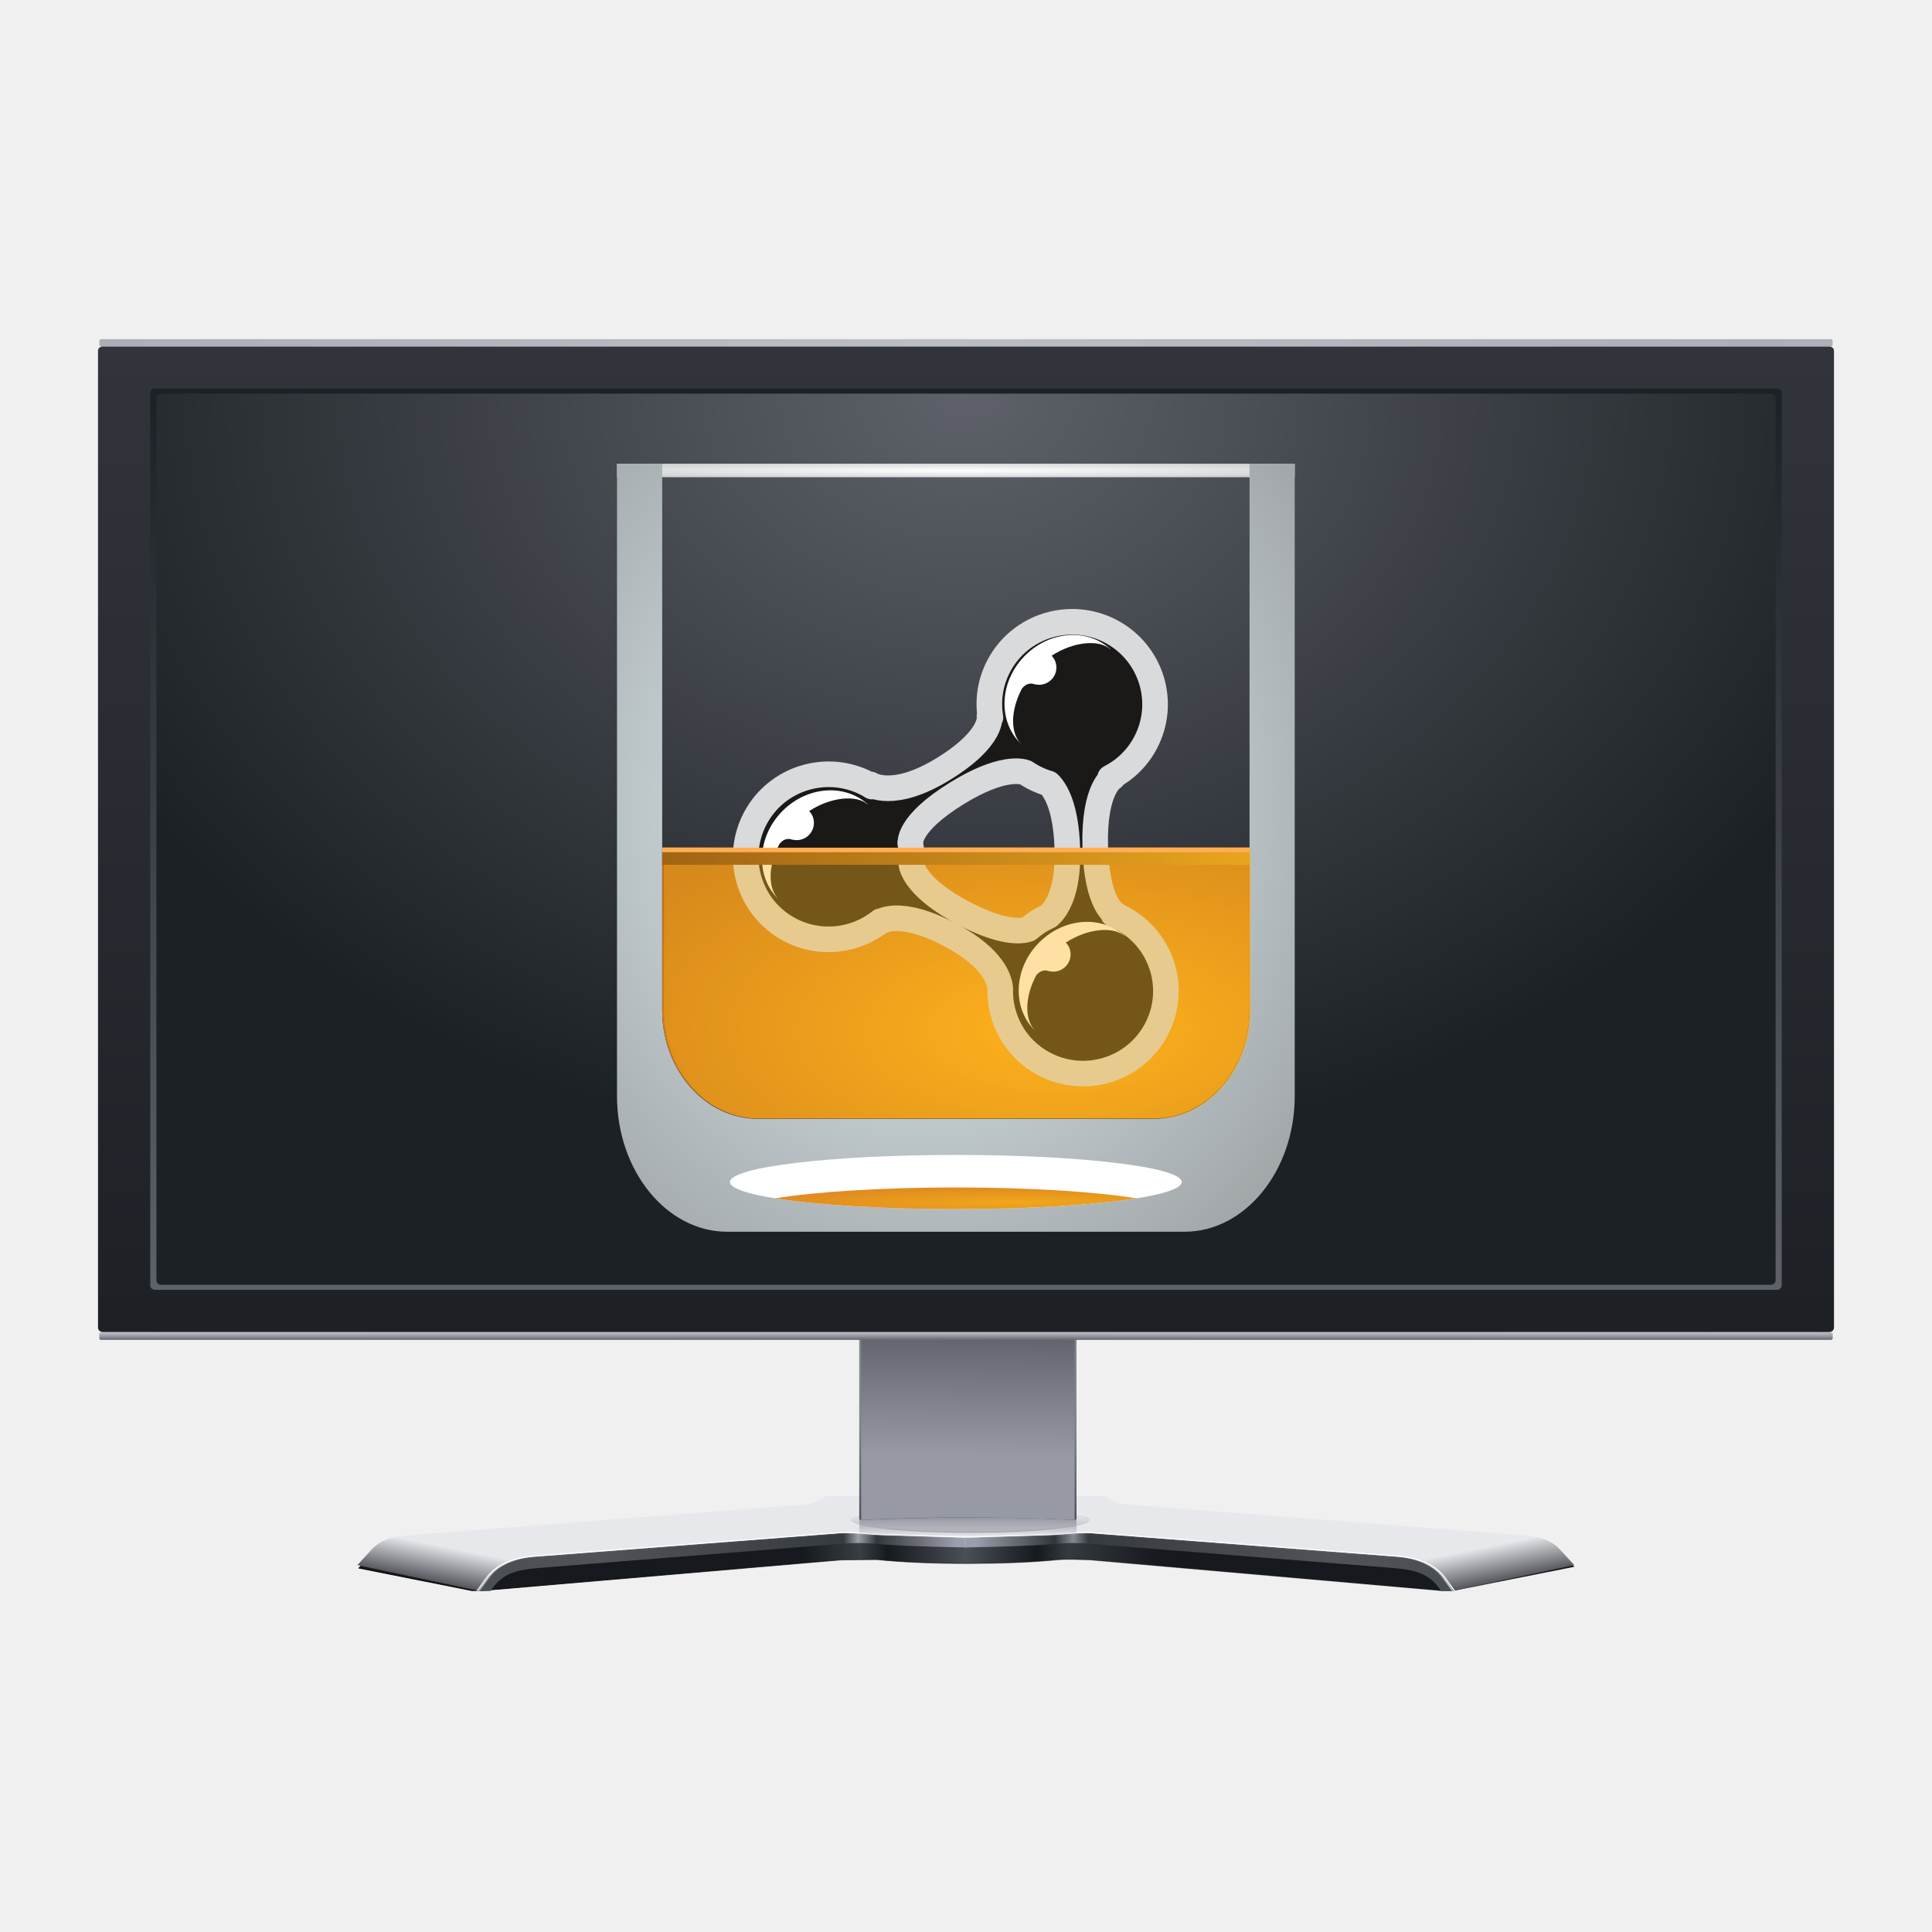
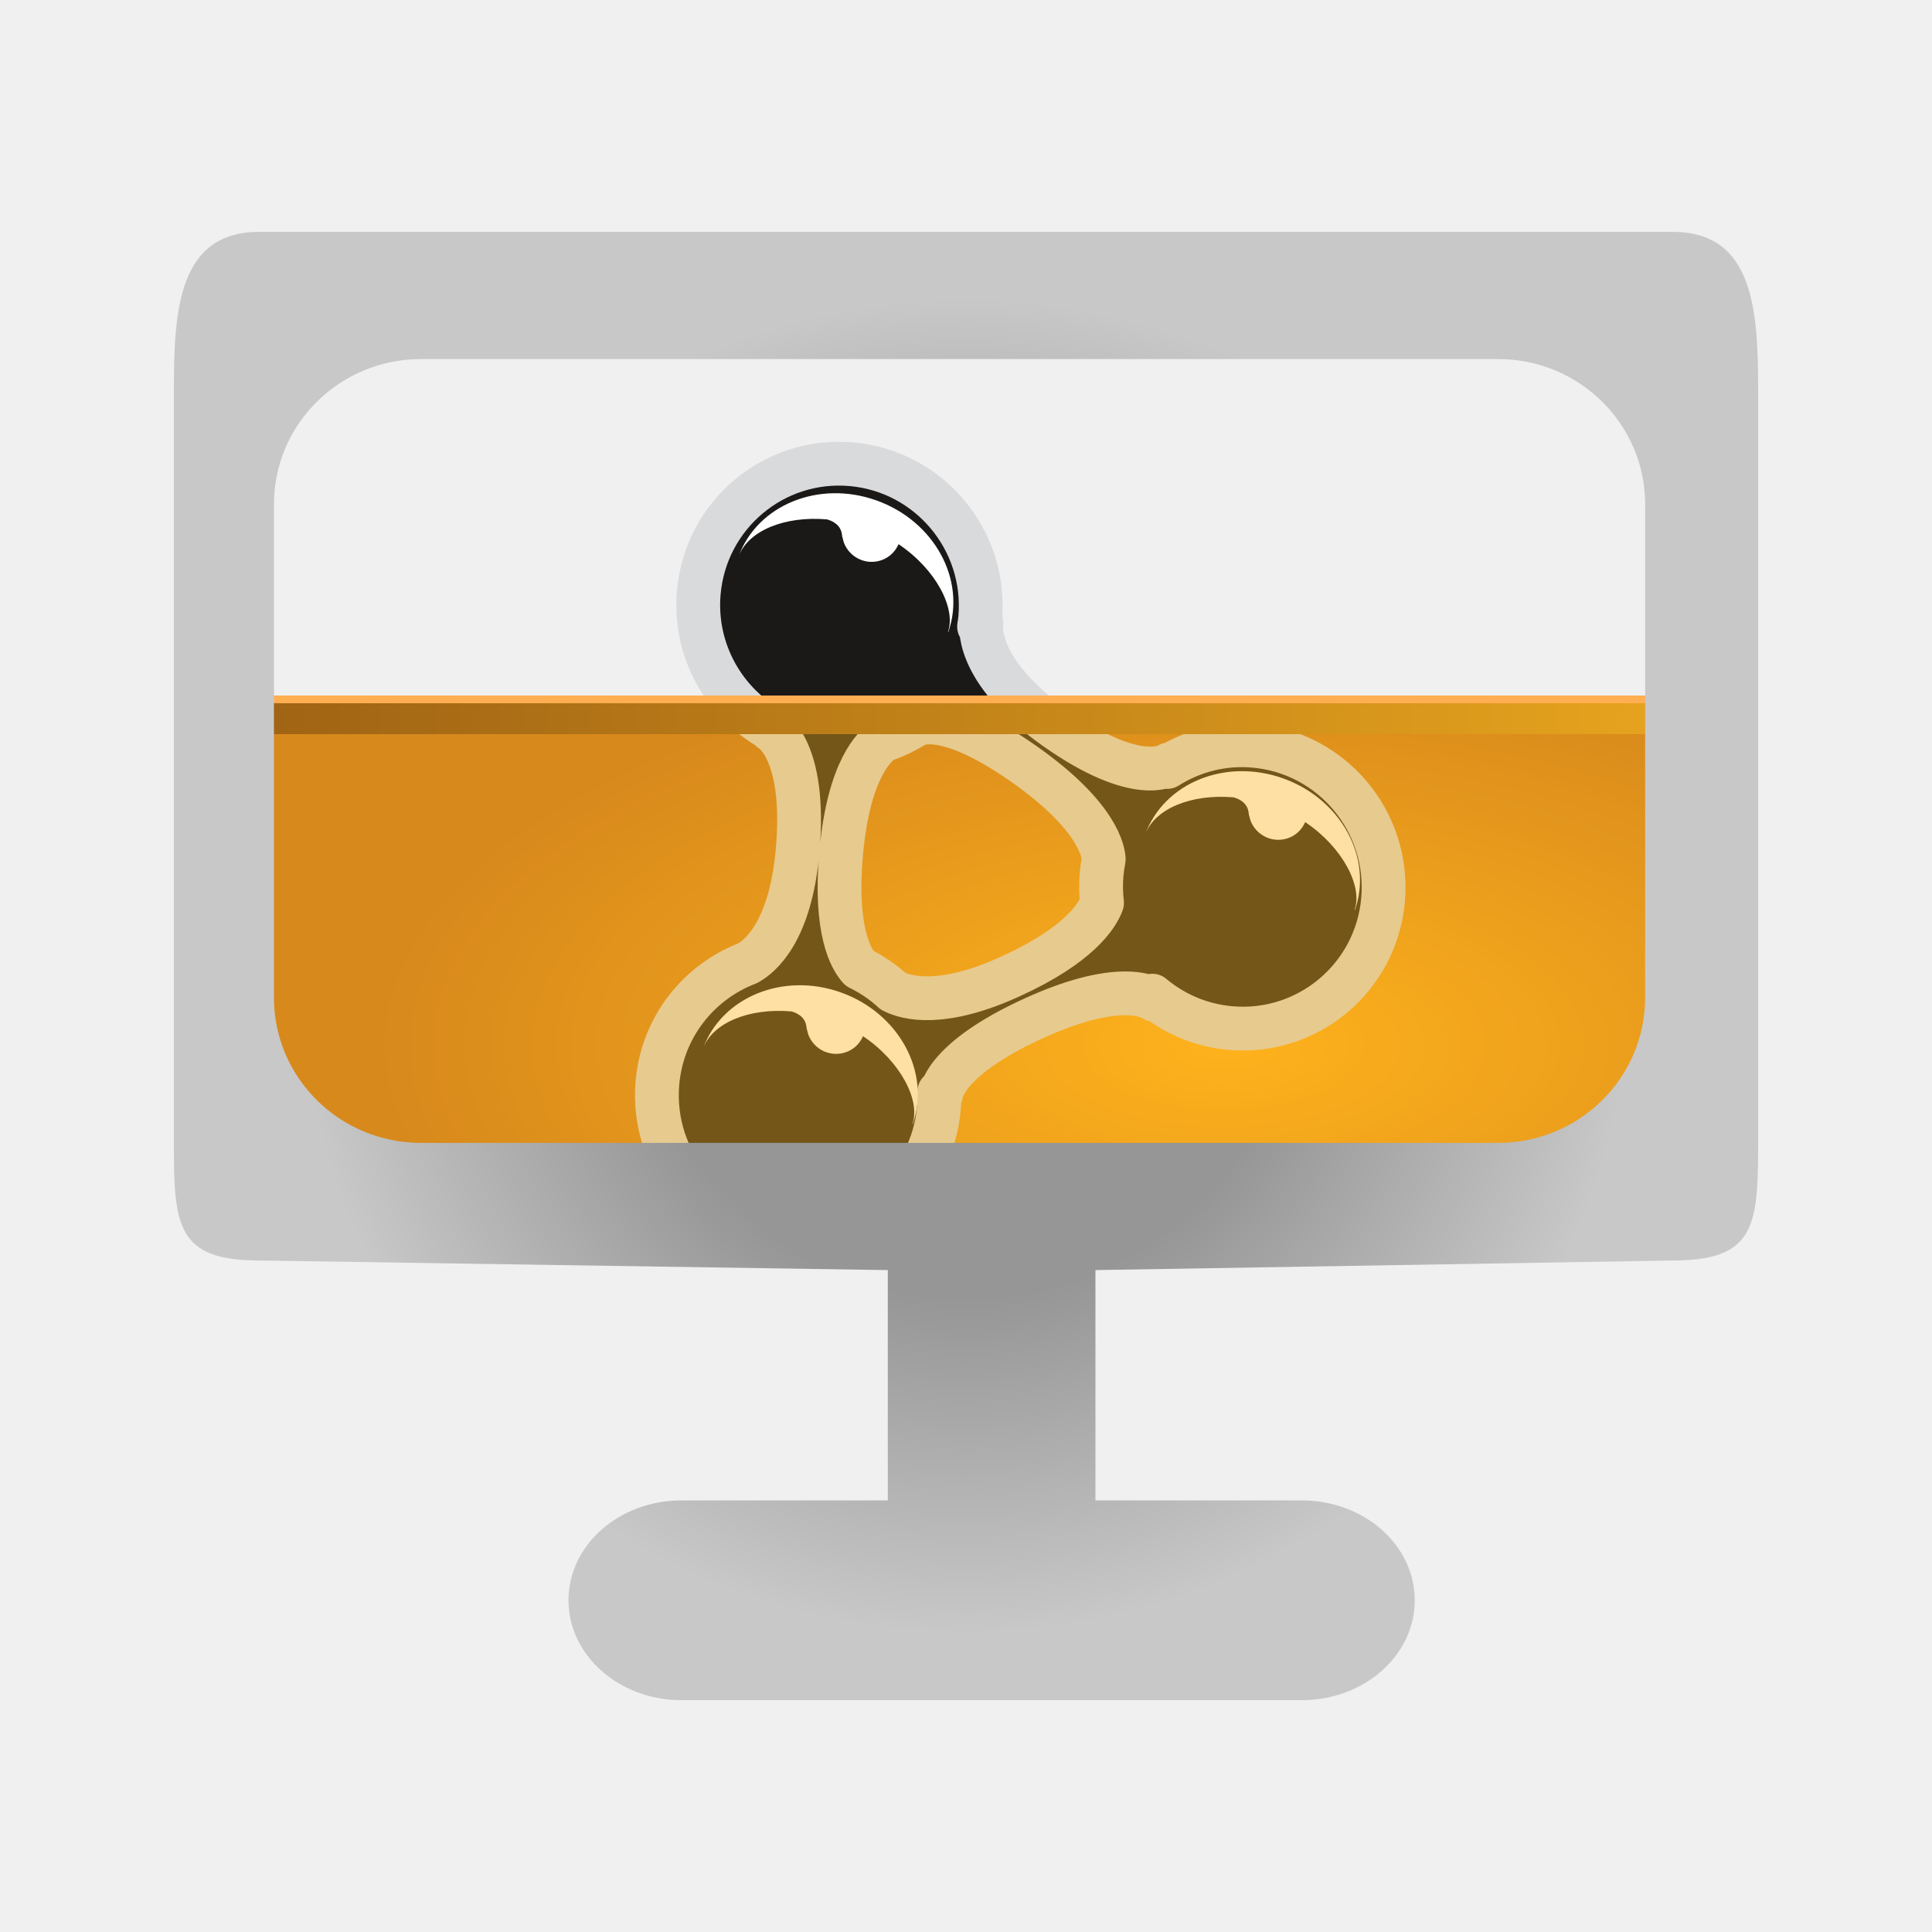
- <svg xmlns="http://www.w3.org/2000/svg" xmlns:xlink="http://www.w3.org/1999/xlink" version="1.1" width="427.616pt" height="427.616pt" id="svg83" viewBox="0 0 427.616 427.616" xml:space="preserve">
-   <defs id="defs7">
-     <radialGradient id="grad1" cx="38.89" cy="2824.935" r="21.213" gradientTransform="matrix(7.071183,0,0,0.141419,-63.436,-295.3747)" fx="38.89" fy="2824.935" gradientUnits="userSpaceOnUse">
-       <stop offset="0%" stop-color="#ffffff" stop-opacity="1" id="stop2" />
-       <stop offset="100%" stop-color="#b1b3b4" stop-opacity="1" id="stop4" />
+ <svg xmlns="http://www.w3.org/2000/svg" version="1.1" x="0" y="0" width="250" height="250" viewBox="0, 0, 250, 250">
+   <defs>
+     <radialGradient id="Gradient_1" gradientUnits="userSpaceOnUse" cx="236.587" cy="770.577" r="74.187" gradientTransform="matrix(1.472, 0, 0, 0.679, -190, -388)">
+       <stop offset="0" stop-color="#FFB31C" />
+       <stop offset="1" stop-color="#BF6E1C" />
    </radialGradient>
-     <linearGradient id="linearGradient3012">
-       <stop id="stop3014" style="stop-color:#53555a" offset="0" />
-       <stop id="stop3016" style="stop-color:#e7e8ec" offset="1" />
+     <linearGradient id="Gradient_2" gradientUnits="userSpaceOnUse" x1="34.178" y1="3146.741" x2="62.28" y2="3146.741" gradientTransform="matrix(6.583, 0, 0, 0.152, -190, -388)">
+       <stop offset="0" stop-color="#A06414" />
+       <stop offset="1" stop-color="#E8A51E" />
    </linearGradient>
-     <linearGradient id="linearGradient2894">
-       <stop id="stop2896" style="stop-color:#5e6169" offset="0" />
-       <stop id="stop2898" style="stop-color:#1c2125" offset="1" />
-     </linearGradient>
-     <filter id="filter2820" x="-0.013" y="-0.014" width="1.027" height="1.028">
-       <feGaussianBlur id="feGaussianBlur2822" stdDeviation="0.497" />
-     </filter>
-     <clipPath id="clipPath2834">
-       <path id="use2836" style="fill:url(#linearGradient3043)" d="m 1345.5,1395.2 h 233.3 c 1,0 1.8,0.8 1.8,1.8 v 222.3 c 0,1 -0.8,1.8 -1.8,1.8 -77.6,-4.4 -155.6,-3.6 -233.3,0 -1,0 -1.8,-0.8 -1.8,-1.8 V 1397 c 0,-1 0.8,-1.8 1.8,-1.8 z" />
-     </clipPath>
-     <filter id="filter3052" x="-0.004" y="-0.036" width="1.009" height="1.07">
-       <feGaussianBlur id="feGaussianBlur3054" stdDeviation="0.893" />
-     </filter>
-     <filter id="filter3368" x="-0.003" y="-0.028" width="1.006" height="1.052">
-       <feGaussianBlur id="feGaussianBlur3370" stdDeviation="0.595" />
-     </filter>
-     <linearGradient id="linearGradient3043" y2="1394.7" gradientUnits="userSpaceOnUse" x2="1378.2" y1="1591.7" x1="1378.2">
-       <stop id="stop2792" style="stop-color:#8c909b" offset="0" />
-       <stop id="stop2794" style="stop-color:#787c87" offset="1" />
-     </linearGradient>
-     <linearGradient id="linearGradient2519" y2="164.23" gradientUnits="userSpaceOnUse" x2="978.64" gradientTransform="translate(-244,-56.959)" y1="1373.6" x1="978.64">
-       <stop id="stop2912" style="stop-color:#1d2025" offset="0" />
-       <stop id="stop2914" style="stop-color:#31343b" offset="1" />
-     </linearGradient>
-     <linearGradient id="linearGradient2521" y2="216.14" xlink:href="#linearGradient2894" gradientUnits="userSpaceOnUse" x2="1461.9" gradientTransform="translate(-244,-56.959)" y1="1332.2" x1="1461.9" />
-     <linearGradient id="linearGradient2523" y2="160.91" spreadMethod="reflect" gradientUnits="userSpaceOnUse" x2="1418.9" gradientTransform="translate(-244,-56.959)" y1="160.91" x1="522.55">
-       <stop id="stop2922" style="stop-color:#abafb8" offset="0" />
-       <stop id="stop2924" style="stop-color:#bebdc5" offset="1" />
-     </linearGradient>
-     <linearGradient id="linearGradient2525" y2="160.91" spreadMethod="reflect" gradientUnits="userSpaceOnUse" x2="1418.9" gradientTransform="translate(-244,1175.6)" y1="160.91" x1="512.05">
-       <stop id="stop2934" style="stop-color:#8f919d" offset="0" />
-       <stop id="stop2936" style="stop-color:#878a95" offset="1" />
-     </linearGradient>
-     <radialGradient id="radialGradient2527" xlink:href="#linearGradient2894" gradientUnits="userSpaceOnUse" cy="-95.418" cx="809.3" gradientTransform="matrix(7.8634e-8,1.0762,-1.2042,8.7983e-8,1094.5,-704.37)" r="883.59" />
-     <linearGradient id="linearGradient2545" y2="159.47" spreadMethod="reflect" gradientUnits="userSpaceOnUse" x2="1474.5" gradientTransform="translate(-244,1175.6)" y1="165.47" x1="1474.5">
-       <stop id="stop3577" style="stop-color:#575a62;stop-opacity:1" offset="0" />
-       <stop id="stop3579" style="stop-color:#878a95;stop-opacity:0" offset="1" />
-     </linearGradient>
-     <linearGradient id="linearGradient2547" y2="155.99" gradientUnits="userSpaceOnUse" x2="1474.5" gradientTransform="translate(-244,1175.6)" y1="165" x1="1474.5">
-       <stop id="stop3464" style="stop-color:#6b6f7a;stop-opacity:0" offset="0" />
-       <stop id="stop3466" style="stop-color:#ebebed" offset="1" />
-     </linearGradient>
-     <linearGradient id="linearGradient2564" y2="1666.7" gradientUnits="userSpaceOnUse" x2="1667.4" gradientTransform="matrix(0.20153,0,0,0.20153,98.831,36.358)" y1="1665" x1="1282.1">
-       <stop id="stop5106" style="stop-color:#16191e" offset="0" />
-       <stop id="stop5116" style="stop-color:#3a3d43" offset=".163" />
-       <stop id="stop3708" style="stop-color:#16191e" offset=".239" />
-       <stop id="stop5112" style="stop-color:#4a4f56" offset=".461" />
-       <stop id="stop3710" style="stop-color:#16191e" offset=".662" />
-       <stop id="stop5114" style="stop-color:#36393f" offset=".75" />
-       <stop id="stop5108" style="stop-color:#16191e" offset="1" />
-     </linearGradient>
-     <linearGradient id="linearGradient2566" y2="1651.3" gradientUnits="userSpaceOnUse" x2="2124.1" gradientTransform="matrix(0.20153,0,0,0.20153,98.831,36.358)" y1="1651.3" x1="797.47">
-       <stop id="stop3398" style="stop-color:#000000" offset="0" />
-       <stop id="stop3400" style="stop-color:#000000;stop-opacity:0" offset="1" />
-     </linearGradient>
-     <linearGradient id="linearGradient2568" y2="1651.3" xlink:href="#linearGradient3012" gradientUnits="userSpaceOnUse" x2="2040.9" y1="1695.5" x1="2051" />
-     <linearGradient id="linearGradient2570" y2="1648.9" gradientUnits="userSpaceOnUse" x2="1991.5" gradientTransform="translate(0.070804)" y1="1648.9" x1="1470.4">
-       <stop id="stop3392" style="stop-color:#9c9eaa" offset="0" />
-       <stop id="stop3412" style="stop-color:#32373b" offset=".166" />
-       <stop id="stop3414" style="stop-color:#9c9ea9" offset=".205" />
-       <stop id="stop3416" style="stop-color:#363b3f" offset=".236" />
-       <stop id="stop3418" style="stop-color:#515257" offset=".741" />
-       <stop id="stop3394" style="stop-color:#4a4f53" offset="1" />
-     </linearGradient>
-     <linearGradient id="linearGradient2574" y2="1648.9" gradientUnits="userSpaceOnUse" x2="1991.5" gradientTransform="translate(0.070804)" y1="1648.9" x1="1470.4">
-       <stop id="stop3395" style="stop-color:#9c9eaa" offset="0" />
-       <stop id="stop3397" style="stop-color:#32373b" offset=".166" />
-       <stop id="stop3399" style="stop-color:#868896" offset=".205" />
-       <stop id="stop3401" style="stop-color:#363b3f" offset=".236" />
-       <stop id="stop3403" style="stop-color:#515257" offset=".741" />
-       <stop id="stop3405" style="stop-color:#4a4f53" offset="1" />
-     </linearGradient>
-     <linearGradient id="linearGradient2576" y2="1622.3" gradientUnits="userSpaceOnUse" x2="1467" gradientTransform="matrix(0.45989,0,0,0.34382,-277.84,-196.49)" y1="1639.5" x1="1467">
-       <stop id="stop3436" style="stop-color:#b5b7bb" offset="0" />
-       <stop id="stop3438" style="stop-color:#e5e6ea" offset="1" />
-     </linearGradient>
-     <linearGradient id="linearGradient2578" y2="1623.6" gradientUnits="userSpaceOnUse" x2="1455.6" gradientTransform="matrix(0.45989,0,0,0.34382,-277.84,-196.49)" y1="1638.9" x1="1455.6">
-       <stop id="stop3444" style="stop-color:#888b95" offset="0" />
-       <stop id="stop3446" style="stop-color:#f0f1f5" offset="1" />
-     </linearGradient>
-     <linearGradient id="linearGradient2608" y2="1421.7" gradientUnits="userSpaceOnUse" x2="1496.6" gradientTransform="translate(0,220.22)" y1="1399.2" x1="1496.6">
-       <stop id="stop4263" style="stop-color:#979aa4" offset="0" />
-       <stop id="stop4265" style="stop-color:#979aa4;stop-opacity:0" offset="1" />
-     </linearGradient>
-     <linearGradient id="linearGradient2610" y2="1342.2" gradientUnits="userSpaceOnUse" x2="1367.4" y1="1540.1" x1="1364.7">
-       <stop id="stop2963" style="stop-color:#979aa4" offset="0" />
-       <stop id="stop2965" style="stop-color:#50525a" offset="1" />
-     </linearGradient>
-     <linearGradient id="linearGradient3196" y2="1503.5" gradientUnits="userSpaceOnUse" x2="1393" y1="1621" x1="1393">
-       <stop id="stop2826" style="stop-color:#4c5059" offset="0" />
-       <stop id="stop2828" style="stop-color:#818590" offset="1" />
-     </linearGradient>
-     <radialGradient id="radialGradient3200" gradientUnits="userSpaceOnUse" cy="306.61" cx="572.38" r="2.062">
-       <stop id="stop2988" style="stop-color:#cccccc" offset="0" />
-       <stop id="stop2990" style="stop-color:#c1c1c1;stop-opacity:0" offset="1" />
-     </radialGradient>
-     <linearGradient xlink:href="#linearGradient3012" id="linearGradient1" gradientUnits="userSpaceOnUse" x1="2051" y1="1695.5" x2="2040.9" y2="1651.3" />
-   </defs>
-   <defs id="defs16">
-     <radialGradient id="grad2" cx="284.776" cy="445.715" r="159.687" gradientTransform="matrix(0.9393356,0,0,1.064582,-63.436,-295.3747)" fx="284.776" fy="445.715" gradientUnits="userSpaceOnUse">
-       <stop offset="0%" stop-color="#e4f3f7" stop-opacity="1" id="stop11" />
-       <stop offset="100%" stop-color="#868789" stop-opacity="1" id="stop13" />
+     <radialGradient id="Gradient_3" gradientUnits="userSpaceOnUse" cx="125" cy="125" r="101.651">
+       <stop offset="0.422" stop-color="#969696" />
+       <stop offset="0.85" stop-color="#C8C8C8" />
    </radialGradient>
  </defs>
-   <defs id="defs25">
-     <radialGradient id="grad3" cx="202.28" cy="770.456" r="74.187" gradientTransform="matrix(1.471972,0,0,0.6793607,-63.436,-295.3747)" fx="202.28" fy="770.456" gradientUnits="userSpaceOnUse">
-       <stop offset="0%" stop-color="#ffb31c" stop-opacity="1" id="stop20" />
-       <stop offset="100%" stop-color="#bf6e1c" stop-opacity="1" id="stop22" />
-     </radialGradient>
-   </defs>
-   <defs id="defs51">
-     <linearGradient id="grad4" gradientTransform="matrix(6.583143,0,0,0.1519031,-63.436,-295.3747)" x1="31.9" y1="3184.832" x2="51.647" y2="3184.832" gradientUnits="userSpaceOnUse">
-       <stop offset="0%" stop-color="#a06414" stop-opacity="1" id="stop46" />
-       <stop offset="100%" stop-color="#e8a51e" stop-opacity="1" id="stop48" />
-     </linearGradient>
-   </defs>
-   <defs id="defs79">
-     <radialGradient id="grad5" cx="70.789" cy="2292.122" r="19.596" gradientTransform="matrix(4.082576,0,0,0.2449434,-63.436,-295.3747)" fx="70.789" fy="2292.122" gradientUnits="userSpaceOnUse">
-       <stop offset="0%" stop-color="#f0a71a" stop-opacity="1" id="stop74" />
-       <stop offset="100%" stop-color="#d97e23" stop-opacity="1" id="stop76" />
-     </radialGradient>
-   </defs>
-   <g id="g1" transform="matrix(1.031038,0,0,0.9063887,17.07986,71.73598)">
-     <path id="path4533" style="fill:url(#linearGradient2564);fill-rule:evenodd;stroke:url(#linearGradient2566);stroke-width:0.202px" transform="matrix(0.97654,0,0,0.97654,-193.05,-62.533)" d="m 526.81,374.78 -26.73,6.02 h -2.45 l -77.38,-7.75 c -2.45,-0.06 -5.01,-0.25 -7.49,0.03 -10.16,1.15 -28.16,1.24 -39.25,-0.1 l -7.77,0.07 -79.09,7.68 h -2.21 l -24.79,-5.63 3.92,-4.63 c 1.72,-2.04 4.2,-2.7 7.55,-3 l 91.27,-8.05 c 1.55,-0.13 2.96,-0.88 4.21,-1.92 h 21.16 35.98 c 1.3,1.14 2.89,1.95 5.06,2.14 l 84.55,7.44 c 4.53,0.4 7.84,0.74 10.32,3.81 z" />
-     <g id="use4535" transform="matrix(-0.1968,0,0,0.1968,478.07,-27.028)">
-       <path id="path3029" style="fill:url(#linearGradient1);fill-rule:evenodd;stroke-width:1px" d="m 2123.6,1677.2 -132.6,31.9 h -12.2 c -13.3,-23 -30.8,-28.3 -55.6,-30.6 l -328.3,-29.8 c -12.1,-1.2 -24.9,-1.3 -37.2,0.1 -23.1,2.6 -66.9,4.3 -99.2,4.5 l -0.1,-61.8 h 153.8 c 6.4,5.7 14.3,9.7 25.1,10.6 l 419.6,37 c 22.4,1.9 38.8,3.6 51.2,18.9 z" />
-       <path id="path3031" style="fill:url(#linearGradient2570);fill-rule:evenodd;stroke-width:1px" d="m 1991.2,1709.2 h -12.8 c -13.3,-23.1 -30.3,-26.4 -55.2,-28.7 L 1595,1650.7 c -12.1,-1.1 -24.9,-1.3 -37.2,0.1 -23.1,2.6 -69.7,3.9 -99.2,4.5 v -12.8 l 90.5,-3.1 c 16.2,-0.6 34.3,-3.5 47.2,-2.4 l 332.9,29.1 c 22.4,1.9 41.2,10.3 51.7,26.9 z" />
-       <path id="path3033" style="fill:none;stroke:#ffffff;stroke-width:1px;filter:url(#filter3052)" d="m 1460.5,1642.5 88.5,-3.1 c 16.2,-0.6 34.3,-3.5 47.2,-2.4 l 332.9,29.1 c 22.5,1.9 41.2,10.3 51.7,26.9 l 10.3,16.2" />
-       <path id="path3035" style="fill:none;stroke:#ffffff;stroke-width:1.2;filter:url(#filter3368)" d="m 1458.3,1642.5 92.6,-3.1 c 16.1,-0.6 34.2,-3.5 47.1,-2.4 l 332.9,29.1 c 22.5,1.9 41.2,10.3 51.8,26.9 l 10.3,16.2" />
+   <g id="Group">
+     <path d="M220,95 L220,135.649 C220,148.849 189.946,155 176.96,155 L73.017,155 C60.031,155 30,143.2 30,130 L30,95 z" fill="url(#Gradient_1)" id="path27" />
+   </g>
+   <g id="Molecule">
+     <g>
+       <g id="path29">
+         <path d="M121.49,143.393 C121.55,142.687 121.559,141.988 121.538,141.299 L121.752,141.707 C121.752,141.707 121.814,137.235 133.729,131.789 C145.647,126.345 149.366,129.39 149.366,129.39 L149.102,128.837 C151.87,131.155 155.339,132.687 159.203,133.029 C169.258,133.927 178.11,126.473 178.973,116.388 C179.829,106.302 172.378,97.398 162.317,96.507 C158.188,96.136 154.274,97.195 151.022,99.246 L151.235,98.928 C151.235,98.928 147.281,101.777 136.542,94.178 C125.8,86.582 126.999,80.589 126.999,80.589 L126.691,81.069 C126.748,80.697 126.813,80.336 126.842,79.961 C127.704,69.872 120.249,60.967 110.189,60.073 C100.131,59.18 91.282,66.629 90.418,76.715 C89.78,84.233 93.758,91.089 99.992,94.463 L99.732,94.443 C99.732,94.443 104.395,96.889 103.206,110.148 C102.27,120.613 98.341,123.776 96.731,124.651 C90.408,127.072 85.684,132.925 85.068,140.148 C84.205,150.235 91.663,159.139 101.72,160.032 C111.777,160.93 120.632,153.48 121.49,143.393 z M111.197,125.287 C110.137,124.127 107.949,120.453 108.847,110.383 C109.826,99.474 113.235,96.47 114.345,95.771 C115.844,95.283 117.253,94.59 118.555,93.745 L118.497,93.834 C118.497,93.834 122.051,91.47 132.659,98.974 C142.151,105.691 142.788,110.305 142.822,111.2 C142.697,111.838 142.603,112.484 142.546,113.145 C142.439,114.399 142.462,115.636 142.602,116.839 C141.947,118.596 139.554,122.332 130.793,126.333 C121.968,130.369 117.406,129.195 115.578,128.275 C114.284,127.079 112.806,126.072 111.197,125.287 z" fill="#1B1918" />
+         <path d="M121.49,143.393 C121.55,142.687 121.559,141.988 121.538,141.299 L121.752,141.707 C121.752,141.707 121.814,137.235 133.729,131.789 C145.647,126.345 149.366,129.39 149.366,129.39 L149.102,128.837 C151.87,131.155 155.339,132.687 159.203,133.029 C169.258,133.927 178.11,126.473 178.973,116.388 C179.829,106.302 172.378,97.398 162.317,96.507 C158.188,96.136 154.274,97.195 151.022,99.246 L151.235,98.928 C151.235,98.928 147.281,101.777 136.542,94.178 C125.8,86.582 126.999,80.589 126.999,80.589 L126.691,81.069 C126.748,80.697 126.813,80.336 126.842,79.961 C127.704,69.872 120.249,60.967 110.189,60.073 C100.131,59.18 91.282,66.629 90.418,76.715 C89.78,84.233 93.758,91.089 99.992,94.463 L99.732,94.443 C99.732,94.443 104.395,96.889 103.206,110.148 C102.27,120.613 98.341,123.776 96.731,124.651 C90.408,127.072 85.684,132.925 85.068,140.148 C84.205,150.235 91.663,159.139 101.72,160.032 C111.777,160.93 120.632,153.48 121.49,143.393 z M111.197,125.287 C110.137,124.127 107.949,120.453 108.847,110.383 C109.826,99.474 113.235,96.47 114.345,95.771 C115.844,95.283 117.253,94.59 118.555,93.745 L118.497,93.834 C118.497,93.834 122.051,91.47 132.659,98.974 C142.151,105.691 142.788,110.305 142.822,111.2 C142.697,111.838 142.603,112.484 142.546,113.145 C142.439,114.399 142.462,115.636 142.602,116.839 C141.947,118.596 139.554,122.332 130.793,126.333 C121.968,130.369 117.406,129.195 115.578,128.275 C114.284,127.079 112.806,126.072 111.197,125.287 z" fill-opacity="0" stroke="#D9DADB" stroke-width="5.669" stroke-linejoin="round" />
+       </g>
+       <path d="M166.002,100.71 C158.564,98.067 150.648,101.305 148.204,107.93 C149.454,104.638 154.145,102.706 159.617,103.175 C160.147,103.309 161.467,103.788 161.583,105.259 C161.594,105.407 161.618,105.498 161.648,105.544 C161.709,105.862 161.799,106.176 161.943,106.479 C162.862,108.397 165.151,109.211 167.062,108.296 C167.919,107.885 168.537,107.193 168.892,106.378 C173.78,109.661 176.33,114.726 175.295,117.685 L175.324,117.769 C177.687,111.011 173.511,103.377 166.002,100.71 z" fill="#FFFFFF" id="path31" />
+       <path d="M113.383,64.744 C105.944,62.1 98.03,65.339 95.584,71.963 C96.836,68.671 101.526,66.739 106.999,67.207 C107.529,67.342 108.849,67.823 108.965,69.293 C108.975,69.44 109.001,69.531 109.029,69.579 C109.09,69.897 109.181,70.212 109.325,70.514 C110.245,72.432 112.533,73.245 114.442,72.331 C115.299,71.919 115.919,71.228 116.273,70.415 C121.159,73.696 123.712,78.761 122.677,81.72 L122.703,81.803 C125.069,75.045 120.893,67.408 113.383,64.744 z" fill="#FFFFFF" id="path36" />
+       <path d="M108.786,128.412 C101.346,125.769 93.43,129.008 90.985,135.633 C92.235,132.339 96.928,130.408 102.398,130.876 C102.93,131.01 104.248,131.491 104.365,132.962 C104.378,133.11 104.4,133.199 104.43,133.247 C104.491,133.564 104.581,133.88 104.724,134.183 C105.644,136.099 107.934,136.912 109.845,135.997 C110.701,135.586 111.319,134.894 111.675,134.081 C116.56,137.363 119.112,142.427 118.078,145.387 L118.105,145.469 C120.47,138.714 116.293,131.077 108.786,128.412 z" fill="#FFFFFF" id="path41" />
    </g>
-     <g id="g4537" transform="matrix(0.1968,0,0,0.1968,-96.541,-27.028)">
-       <path id="path4539" style="fill:url(#linearGradient2568);fill-rule:evenodd;stroke-width:1px" d="m 2123.6,1677.2 -132.6,31.9 h -12.2 c -13.3,-23 -30.8,-28.3 -55.6,-30.6 l -328.3,-29.8 c -12.1,-1.2 -24.9,-1.3 -37.2,0.1 -23.1,2.6 -66.9,4.3 -99.2,4.5 l -0.1,-61.8 h 153.8 c 6.4,5.7 14.3,9.7 25.1,10.6 l 419.6,37 c 22.4,1.9 38.8,3.6 51.2,18.9 z" />
-       <path id="path4541" style="fill:url(#linearGradient2574);fill-rule:evenodd;stroke-width:1px" d="m 1991.2,1709.2 h -12.8 c -13.3,-23.1 -30.3,-26.4 -55.2,-28.7 L 1595,1650.7 c -12.1,-1.1 -24.9,-1.3 -37.2,0.1 -23.1,2.6 -69.7,3.9 -99.2,4.5 v -12.8 l 90.5,-3.1 c 16.2,-0.6 34.3,-3.5 47.2,-2.4 l 332.9,29.1 c 22.4,1.9 41.2,10.3 51.7,26.9 z" />
-       <path id="path4543" style="fill:none;stroke:#ffffff;stroke-width:1px;filter:url(#filter3052)" d="m 1460.5,1642.5 88.5,-3.1 c 16.2,-0.6 34.3,-3.5 47.2,-2.4 l 332.9,29.1 c 22.5,1.9 41.2,10.3 51.7,26.9 l 10.3,16.2" />
-       <path id="path4545" style="fill:none;stroke:#ffffff;stroke-width:1.2;filter:url(#filter3368)" d="m 1458.3,1642.5 92.6,-3.1 c 16.1,-0.6 34.2,-3.5 47.1,-2.4 l 332.9,29.1 c 22.5,1.9 41.2,10.3 51.8,26.9 l 10.3,16.2" />
-     </g>
-     <path id="path4547" style="fill:url(#linearGradient2576);stroke:url(#linearGradient2578);stroke-width:0.202" transform="matrix(0.97654,0,0,0.97654,-193.05,-62.533)" d="m 420.27,362.9 c 0,1.8 -11.73,3.26 -26.21,3.26 -14.48,0 -26.21,-1.46 -26.21,-3.26 0,-1.81 11.73,-3.27 26.21,-3.27 14.48,0 26.21,1.46 26.21,3.27 z" />
-     <path id="path2967" style="fill:url(#linearGradient2608)" transform="matrix(0.1968,0,0,0.1968,-96.541,-27.028)" d="m 1345.5,1615.4 h 233.3 c 1,0 1.8,0.8 1.8,1.8 v 41.6 c 0,1.1 -236.9,-17.9 -236.9,0 v -41.6 c 0,-1 0.8,-1.8 1.8,-1.8 z" />
-     <path id="path4551" style="fill:url(#linearGradient2610)" transform="matrix(0.1968,0,0,0.1968,-96.541,-27.028)" d="m 1345.5,1395.2 h 233.3 c 1,0 1.8,0.8 1.8,1.8 v 222.3 c 0,1 -0.8,1.8 -1.8,1.8 -77.6,-4.4 -155.6,-3.6 -233.3,0 -1,0 -1.8,-0.8 -1.8,-1.8 V 1397 c 0,-1 0.8,-1.8 1.8,-1.8 z" />
-     <path id="path4553" d="m 1345.5,1395.2 h 233.3 c 1,0 1.8,0.8 1.8,1.8 v 224.3 c 0,1 -0.8,1.8 -1.8,1.8 -78.7,-4.1 -156.5,-4.3 -233.3,0 -1,0 -1.8,-0.8 -1.8,-1.8 V 1397 c 0,-1 0.8,-1.8 1.8,-1.8 z" style="fill:none;stroke:url(#linearGradient3196);stroke-width:4;filter:url(#filter2820)" transform="matrix(0.1968,0,0,0.1968,-96.541,-27.028)" clip-path="url(#clipPath2834)" />
-     <path id="path2984" style="fill:url(#radialGradient3200);stroke-width:1.25;stroke-linecap:round;stroke-linejoin:round;stroke-dashoffset:0.5" d="m 574.44,306.61 c 0,0.34 -0.08,0.65 -0.22,0.93 -1.12,0.63 -2.03,0.78 -3.81,-0.3 -0.06,-0.2 -0.1,-0.41 -0.1,-0.63 0.44,-2 1.63,0.76 3.84,-1.05 0.18,0.31 0.29,0.67 0.29,1.05 z" transform="matrix(0.4185,-0.4185,0.69052,0.69052,-86.648,262.44)" />
-     <use id="use3342" xlink:href="#path2984" transform="matrix(-1,0,0,1,381.56,4.1606e-7)" height="463.364" width="825.929" y="0" x="0" />
-     <rect id="rect4555" style="fill:url(#linearGradient2519)" transform="matrix(0.1968,0,0,0.1968,-47.208,-15.818)" rx="5.344" ry="5.344" height="1223" width="1893.6" y="108.04" x="262.62" />
-     <rect id="rect4557" style="fill:url(#linearGradient2521)" transform="matrix(0.1968,0,0,0.1968,-47.208,-15.818)" rx="5.344" ry="5.344" height="1118.3" width="1779.6" y="160.4" x="319.62" />
-     <rect id="rect4559" style="fill:url(#linearGradient2523)" transform="matrix(0.1968,0,0,0.1968,-47.208,-15.818)" rx="1.844" ry="1.844" height="9" width="1890.6" y="99.041" x="264.12" />
-     <rect id="rect4561" style="fill:url(#linearGradient2525)" transform="matrix(0.1968,0,0,0.1968,-47.208,-15.818)" rx="1.844" ry="1.844" height="9" width="1890.6" y="1331.6" x="264.12" />
-     <rect id="rect4563" style="fill:url(#radialGradient2527)" transform="matrix(0.1968,0,0,0.1968,-47.208,-15.818)" rx="5.344" ry="5.344" height="1105.8" width="1766.2" y="166.62" x="326.34" />
-     <rect id="rect4581" style="fill:url(#linearGradient2545)" transform="matrix(0.1968,0,0,0.1968,-47.208,-15.818)" rx="1.844" ry="1.844" height="9" width="1890.6" y="1331.6" x="264.12" />
-     <rect id="rect4267" style="opacity:0.656;fill:url(#linearGradient2547)" transform="matrix(0.1968,0,0,0.1968,-47.208,-15.818)" rx="1.844" ry="1.844" height="9" width="1890.6" y="1331.6" x="264.12" />
  </g>
-   <path d="m 136.564,102.625 v 3 h 150 v -3 z" style="fill:url(#grad1)" id="path9" />
-   <path d="m 286.564,102.625 v 140 c 0,16.499 -10.969,30 -24.375,30 h -101.249 c -13.406,0 -24.375,-13.5 -24.375,-30 v -140 h 10 v 100 h 3e-4 v 21 c 0,13.2 9.506,24 21.125,24 h 87.75 c 11.619,0 21.125,-10.8 21.125,-24 v -36 h -3e-4 v -85.001 z" style="fill:url(#grad2)" id="path18" />
-   <path d="m 276.565,187.543 v 36 c 0,13.2 -9.506,24 -21.125,24 H 167.689 c -11.619,0 -21.125,-10.8 -21.125,-24 v -36 z" style="fill:url(#grad3)" id="path27" />
-   <path d="m 248.312,203.226 c -0.627,-0.331 -1.266,-0.613 -1.909,-0.863 l 0.459,-0.037 c 0,0 -4.093,-1.804 -4.45,-14.9 -0.354,-13.098 3.901,-15.332 3.901,-15.332 l -0.611,0.026 c 3.215,-1.642 5.981,-4.236 7.805,-7.66 4.755,-8.904 1.353,-19.965 -7.593,-24.7 -8.95,-4.729 -20.057,-1.35 -24.809,7.564 -1.954,3.656 -2.509,7.673 -1.892,11.467 l -0.209,-0.32 c 0,0 1.078,4.753 -10.113,11.668 -11.189,6.92 -16.237,3.475 -16.237,3.475 l 0.321,0.471 c -0.321,-0.197 -0.627,-0.399 -0.961,-0.572 -8.95,-4.735 -20.06,-1.352 -24.814,7.559 -4.752,8.909 -1.353,19.965 7.595,24.702 6.671,3.525 14.536,2.542 20.078,-1.879 l -0.12,0.232 c 0,0 4.074,-3.336 15.814,2.939 9.268,4.951 10.644,9.803 10.82,11.627 -0.242,6.766 3.3,13.402 9.708,16.791 8.947,4.736 20.057,1.35 24.809,-7.559 4.756,-8.907 1.359,-19.969 -7.591,-24.7 z m -20.688,2.401 c -1.483,0.522 -5.719,1.1 -14.638,-3.661 -9.659,-5.163 -11.092,-9.476 -11.302,-10.77 0.137,-1.571 0.049,-3.138 -0.22,-4.667 l 0.059,0.088 c 0,0 -0.787,-4.195 10.265,-11.027 9.892,-6.113 14.388,-4.897 15.225,-4.578 0.538,0.364 1.096,0.704 1.682,1.014 1.113,0.589 2.261,1.05 3.423,1.392 1.361,1.29 3.865,4.952 4.125,14.58 0.266,9.7 -2.597,13.441 -4.158,14.764 -1.607,0.724 -3.111,1.691 -4.462,2.866 z" style="fill:#1b1918;fill-rule:evenodd;stroke:#d9dadb;stroke-width:5.669;stroke-linecap:butt;stroke-linejoin:round;stroke-dasharray:none" id="path29" />
-   <g id="Layer1000" transform="translate(-63.436,-295.3747)">
-     <path d="m 289.85,440.95 c -5.339,5.814 -5.451,14.366 -0.308,19.205 -2.543,-2.437 -2.487,-7.51 0.082,-12.364 0.33,-0.435 1.288,-1.462 2.687,-0.995 0.141,0.048 0.234,0.061 0.288,0.052 0.317,0.068 0.641,0.108 0.976,0.093 2.125,-0.096 3.768,-1.885 3.672,-4.002 -0.043,-0.949 -0.439,-1.789 -1.05,-2.434 4.931,-3.216 10.591,-3.584 12.909,-1.476 l 0.089,0.006 c -5.297,-4.815 -13.957,-3.954 -19.345,1.916 z" style="fill:#ffffff;fill-rule:evenodd" id="path31" />
+   <g id="Liquid_Top">
+     <path d="M220,95 L220,135.649 C220,148.849 181.436,155 168.45,155 L70.375,155 C57.389,155 30,148.849 30,135.649 L30,95 z" fill="#FCB11C" fill-opacity="0.4" id="path44" />
+     <path d="M35,90 L35,95 L220,95 L220,90 z" fill="url(#Gradient_2)" id="Shape" />
+     <path d="M30,90 L30,91 L220,91 L220,90 z" fill="#FFAE52" id="path55" />
  </g>
-   <g id="Layer1001" transform="translate(-63.436,-295.3747)">
-     <path d="m 236.013,494.684 c -0.045,-0.046 -0.092,-0.1 -0.139,-0.145 0.03,0.03 0.058,0.068 0.094,0.1 z" style="fill:#ffffff;fill-rule:evenodd" id="path34" />
-     <path d="m 236.184,475.333 c -5.34,5.815 -5.451,14.365 -0.309,19.205 -2.542,-2.438 -2.487,-7.511 0.082,-12.365 0.331,-0.436 1.29,-1.462 2.688,-0.995 0.139,0.048 0.233,0.06 0.288,0.053 0.317,0.068 0.642,0.108 0.976,0.093 2.126,-0.097 3.768,-1.887 3.672,-4.001 -0.044,-0.949 -0.439,-1.79 -1.048,-2.434 4.929,-3.216 10.589,-3.587 12.908,-1.477 l 0.088,0.008 c -5.297,-4.818 -13.959,-3.958 -19.346,1.914 z" style="fill:#ffffff;fill-rule:evenodd" id="path36" />
+   <g id="Screen">
+     <path d="M33.581,163.11 C23.073,163.11 22.5,158.794 22.5,148.414 L22.5,50.478 C22.5,40.099 23.073,30 33.581,30 L216.419,30 C226.927,30 227.5,40.099 227.5,50.478 L227.5,148.414 C227.5,158.794 226.927,163.11 216.419,163.11 L141.749,164.35 L141.749,194.154 L168.458,194.154 C176.527,194.154 183.068,199.94 183.068,207.077 C183.068,214.214 176.527,220 168.458,220 L88.172,220 C80.103,220 73.562,214.214 73.562,207.077 C73.562,199.94 80.103,194.154 88.172,194.154 L114.881,194.154 L114.881,164.35 L33.581,163.11 z M193.854,46.462 L54.475,46.462 C43.967,46.462 35.449,54.876 35.449,65.255 L35.449,129.095 C35.449,139.474 43.967,147.888 54.475,147.888 L193.854,147.888 C204.362,147.888 212.88,139.474 212.88,129.095 L212.88,65.255 C212.88,54.876 204.362,46.462 193.854,46.462 z" fill="url(#Gradient_3)" />
  </g>
-   <g id="Layer1002" transform="translate(-63.436,-295.3747)">
-     <path d="m 292.825,523.795 c -0.046,-0.047 -0.093,-0.1 -0.139,-0.145 0.029,0.03 0.058,0.068 0.093,0.099 z" style="fill:#ffffff;fill-rule:evenodd" id="path39" />
-     <path d="m 292.994,504.441 c -5.34,5.816 -5.451,14.369 -0.308,19.207 -2.544,-2.437 -2.487,-7.512 0.081,-12.364 0.331,-0.437 1.289,-1.462 2.689,-0.995 0.141,0.046 0.232,0.06 0.288,0.052 0.316,0.068 0.642,0.108 0.976,0.094 2.124,-0.098 3.766,-1.888 3.671,-4.005 -0.043,-0.948 -0.439,-1.788 -1.048,-2.433 4.93,-3.215 10.588,-3.585 12.909,-1.476 l 0.087,0.007 c -5.294,-4.816 -13.957,-3.955 -19.343,1.913 z" style="fill:#ffffff;fill-rule:evenodd" id="path41" />
-   </g>
-   <path d="m 276.96,187.625 v 35.999 c 0,13.2 -9.506,24 -21.125,24 H 168.084 c -11.619,0 -21.125,-10.8 -21.125,-24 v -35.999 z" style="fill:#fcb11c;fill-opacity:0.4;fill-rule:evenodd" id="path44" />
-   <path d="m 146.563,188.411 v 3 h 130 v -3 z" style="fill:url(#grad4)" id="path53" />
-   <path d="m 146.563,187.625 v 1 h 130.001 v -1 z" style="fill:#ffae52;fill-rule:evenodd" id="path55" />
-   <path d="m 211.564,255.625 a 50,6 0 0 1 50,6 50,6 0 1 1 -50,-6 z" style="fill:#ffffff;fill-rule:evenodd" id="path72" />
-   <path d="m 211.564,262.825 c 16.355,0 30.877,0.943 40,2.4 -9.123,1.457 -23.646,2.4 -40,2.4 -16.355,0 -30.877,-0.943 -40,-2.4 9.123,-1.457 23.646,-2.4 40,-2.4 z" style="fill:url(#grad5)" id="path81" />
</svg>
